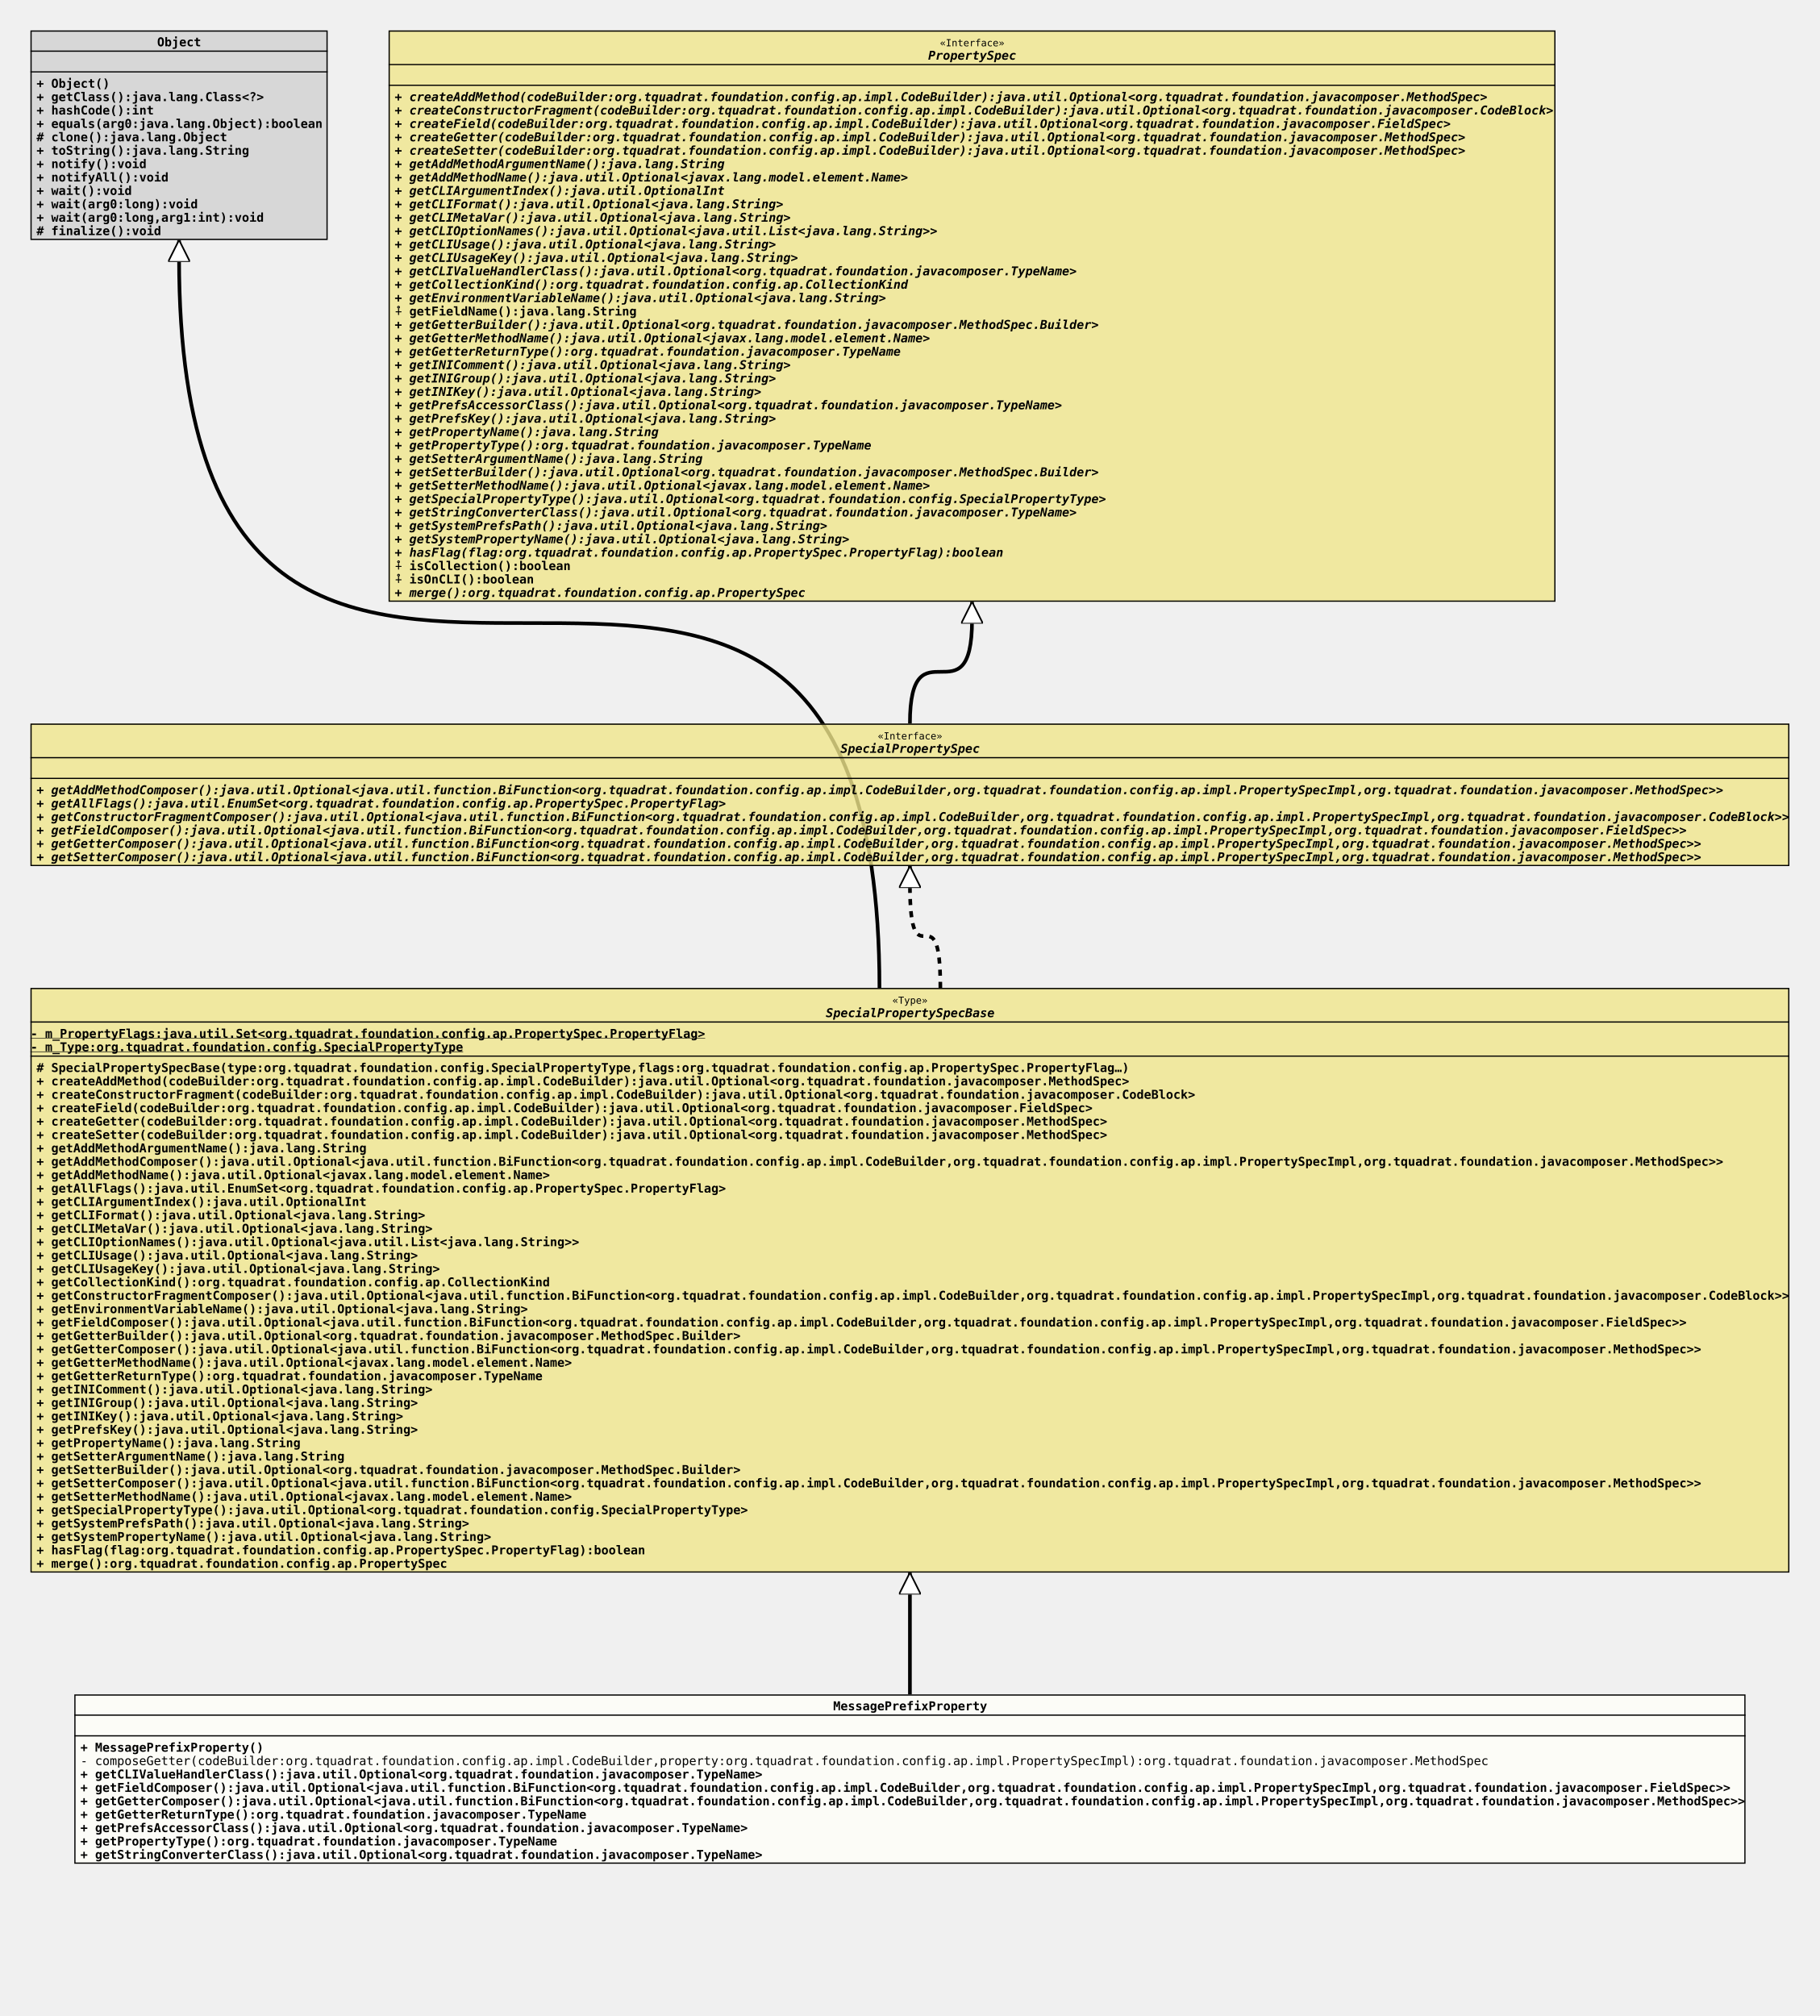
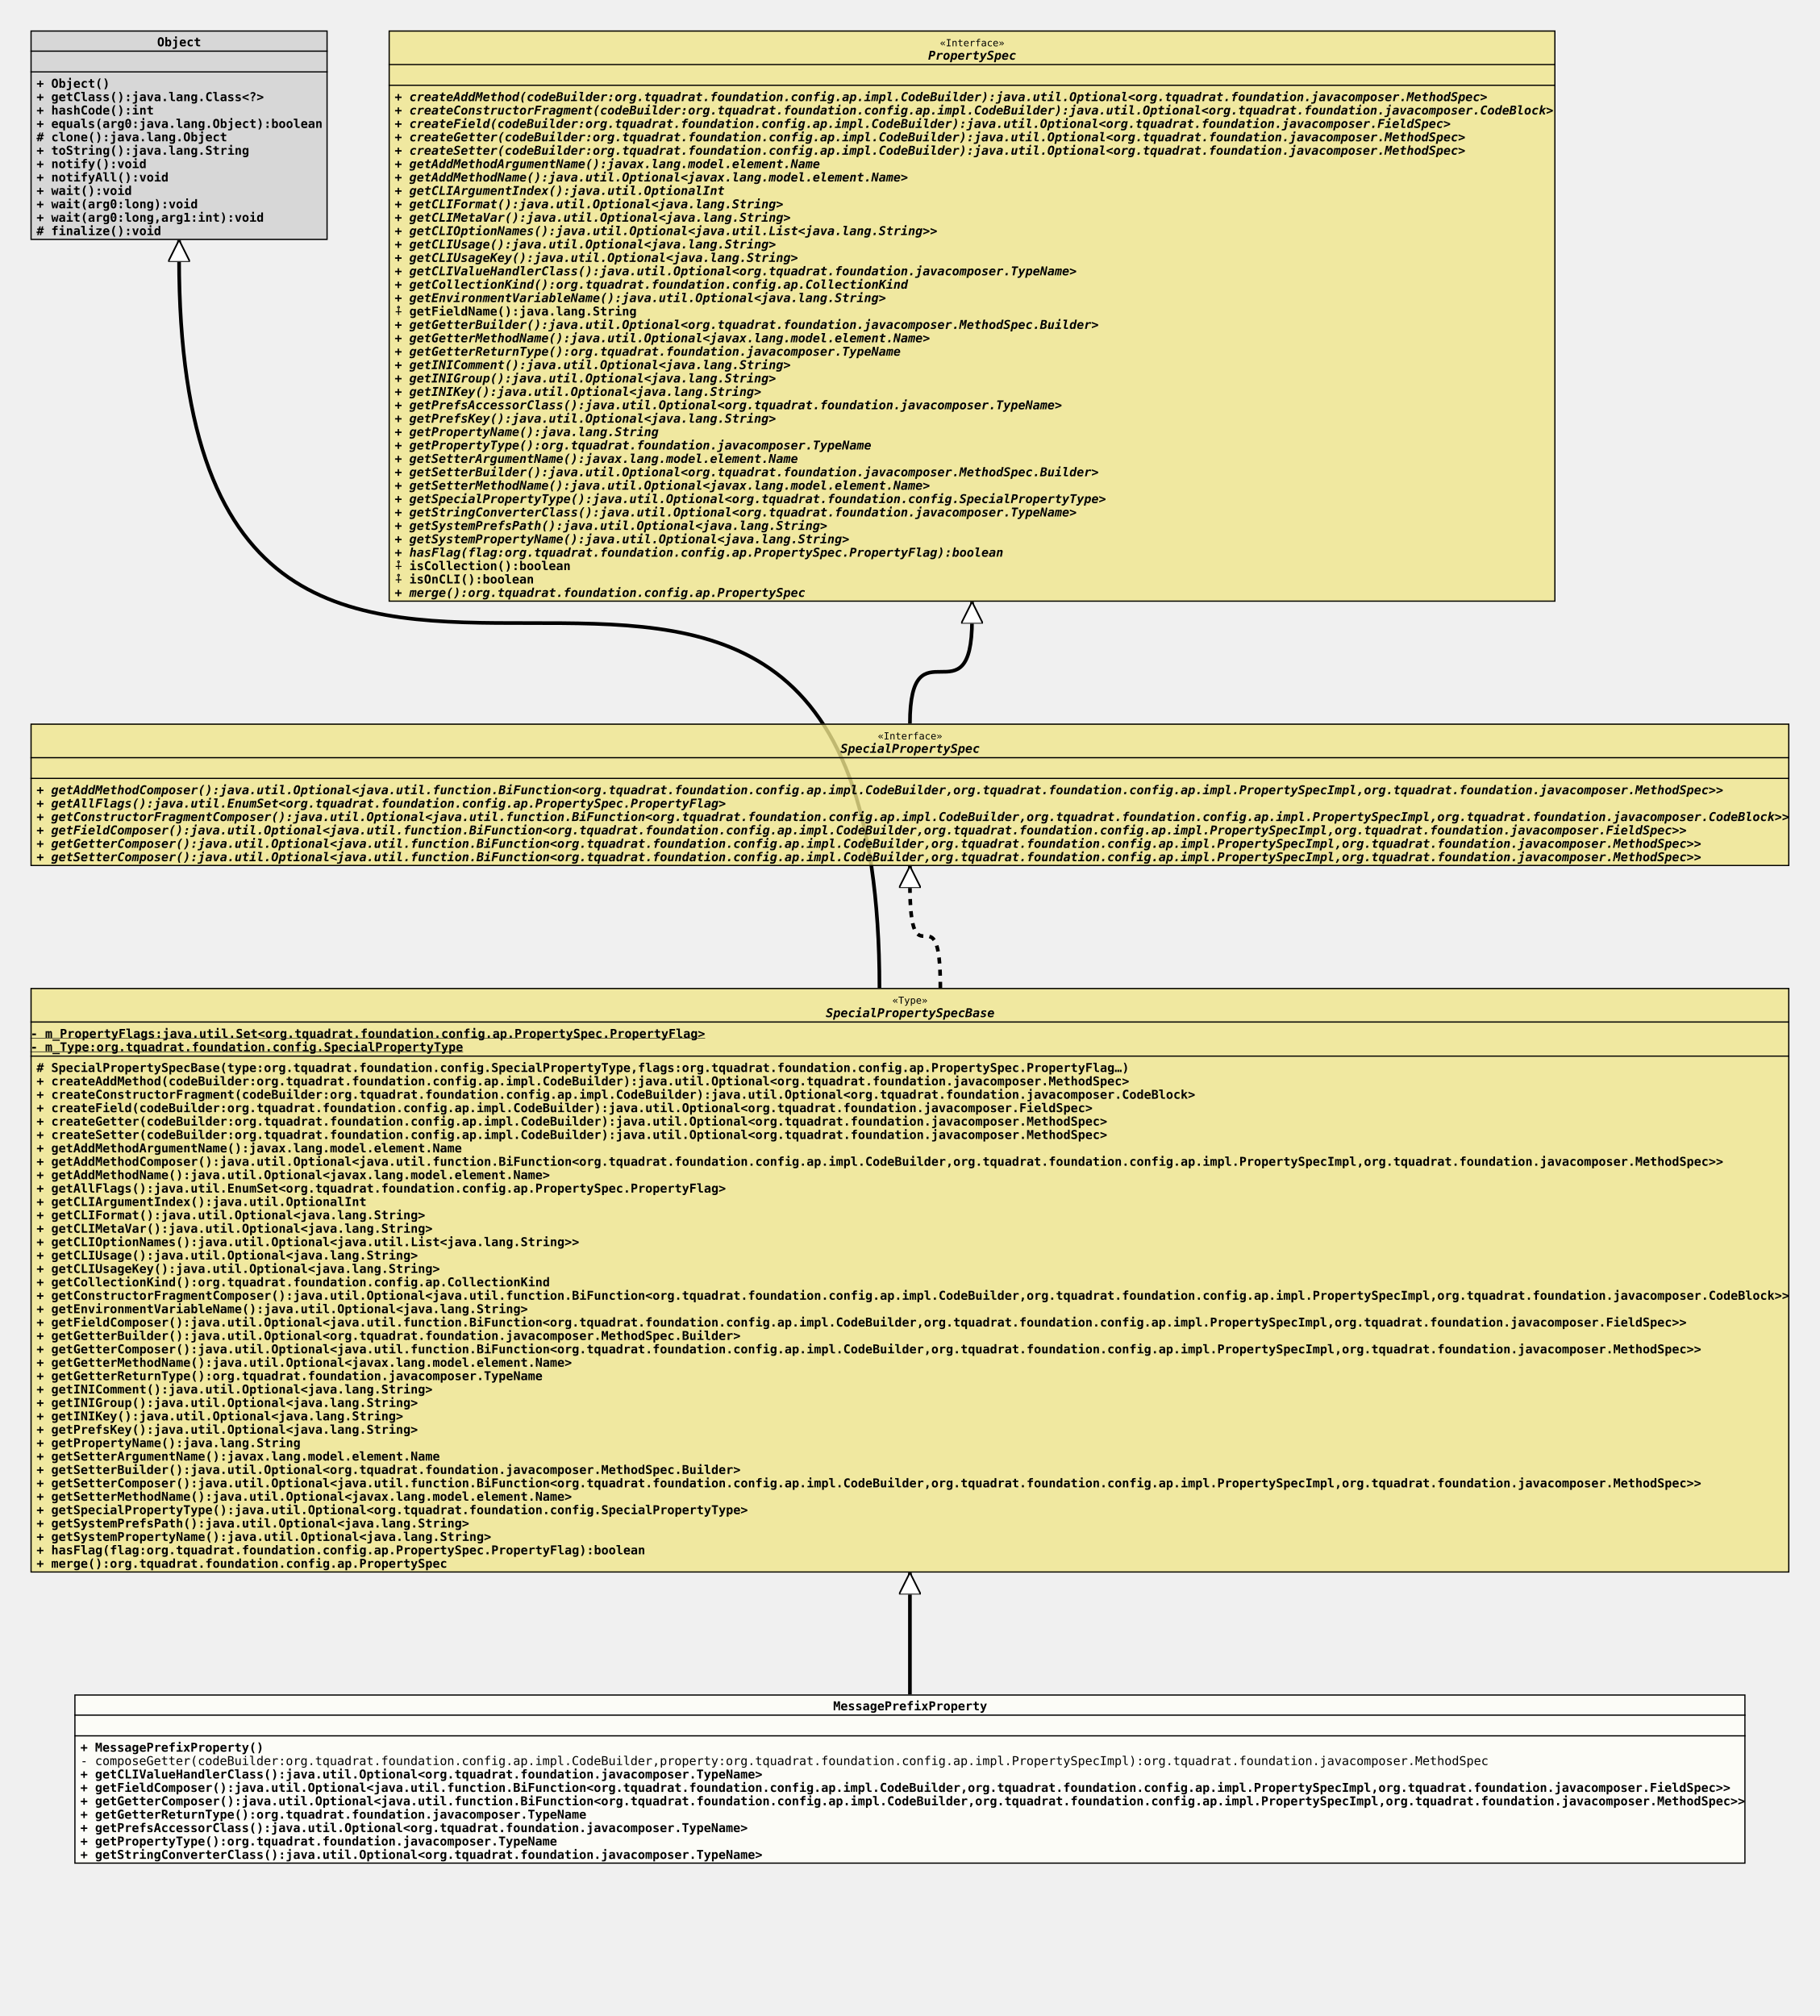
<svg xmlns="http://www.w3.org/2000/svg" xmlns:xlink="http://www.w3.org/1999/xlink" version="1.1" baseProfile="full" width="1494.000" height="1655.000">
  <defs>
    <style>
            line
            {
              stroke: black;
            }
            line.separator
            {
              stroke:       black;
              stroke-width: 1;
            }
            marker
            {
              fill: white;
            }
            path
            {
              fill:   white;
              stroke: black;
            }
            path.implementation
            {
              fill:             none;
              stroke-dasharray: 5,5;
              stroke-width:     3;
            }
            path.inheritance
            {
              fill:         none;
              stroke-width: 3;
            }
            rect
            {
              fill:         none;
              stroke:       black;
              stroke-width: 2;
            }
            rect.externalClass
            {
              fill:         #D0D0D0;
              fill-opacity: 0.8;
            }
            rect.focusClass
            {
              fill:         #FFFFF9;
              fill-opacity: 0.8;
            }
            rect.otherClass
            {
              fill:         #F0E68C;
              fill-opacity: 0.8;
            }
            rect.template
            {
              fill:             #FFFFFF;
              fill-opacity:     1.0;
              stroke-dasharray: 3,3;
            }
            text
            {
              font-family: monospace;
              font-size:   10px;
              font-weight: bold;
            }
            text.abstract
            {
              font-style: italic;
            }
            text.final
            {
              text-decoration: underline;
            }
            text.static
            {
              font-weight: normal;
            }
            text.stereotype
            {
              font-size:   8px;
              font-weight: normal;
            }
            </style>
    <marker id="inheritance" viewBox="0,0,40,40" markerUnits="strokeWidth" refX="40" refY="20" markerWidth="6" markerHeight="6" orient="auto">
      <path d="M40,20 l-40,-20 v40 Z" fill="#ffffff" stroke="#000000" stroke-width="3" />
    </marker>
    <marker id="implementation" viewBox="0,0,40,40" markerUnits="strokeWidth" refX="40" refY="20" markerWidth="6" markerHeight="6" orient="auto">
      <path d="M40,20 l-40,-20 v40 Z" fill="#ffffff" stroke="#000000" stroke-width="3" />
    </marker>
    <clipPath id="ID000001">
      <rect class="focusClass" height="139.000" width="1372.000" x="0.000" y="0.000" />
    </clipPath>
    <symbol id="org.tquadrat.foundation.config.ap.impl.specialprops.MessagePrefixProperty">
      <g>
        <g class="focusClass" clip-path="url(#ID000001)">
          <rect x="0.000" y="0.000" width="1372.000" height="139.000" class="focusClass" />
          <line x1="0.000" y1="17.000" x2="1372.000" y2="17.000" class="separator" />
          <text x="623.000" y="13.000">MessagePrefixProperty</text>
          <line x1="0.000" y1="34.000" x2="1372.000" y2="34.000" class="separator" />
          <text x="5.000" y="30.000" />
          <text x="5.000" y="47.000">+ MessagePrefixProperty()</text>
          <text x="5.000" y="58.000" class="static">- composeGetter(codeBuilder:org.tquadrat.foundation.config.ap.impl.CodeBuilder,property:org.tquadrat.foundation.config.ap.impl.PropertySpecImpl):org.tquadrat.foundation.javacomposer.MethodSpec</text>
          <text x="5.000" y="69.000">+ getCLIValueHandlerClass():java.util.Optional&lt;org.tquadrat.foundation.javacomposer.TypeName&gt;</text>
          <text x="5.000" y="80.000">+ getFieldComposer():java.util.Optional&lt;java.util.function.BiFunction&lt;org.tquadrat.foundation.config.ap.impl.CodeBuilder,org.tquadrat.foundation.config.ap.impl.PropertySpecImpl,org.tquadrat.foundation.javacomposer.FieldSpec&gt;&gt;</text>
          <text x="5.000" y="91.000">+ getGetterComposer():java.util.Optional&lt;java.util.function.BiFunction&lt;org.tquadrat.foundation.config.ap.impl.CodeBuilder,org.tquadrat.foundation.config.ap.impl.PropertySpecImpl,org.tquadrat.foundation.javacomposer.MethodSpec&gt;&gt;</text>
          <text x="5.000" y="102.000">+ getGetterReturnType():org.tquadrat.foundation.javacomposer.TypeName</text>
          <text x="5.000" y="113.000">+ getPrefsAccessorClass():java.util.Optional&lt;org.tquadrat.foundation.javacomposer.TypeName&gt;</text>
          <text x="5.000" y="124.000">+ getPropertyType():org.tquadrat.foundation.javacomposer.TypeName</text>
          <text x="5.000" y="135.000">+ getStringConverterClass():java.util.Optional&lt;org.tquadrat.foundation.javacomposer.TypeName&gt;</text>
        </g>
      </g>
    </symbol>
    <clipPath id="ID000002">
      <rect class="otherClass" height="480.000" width="1444.000" x="0.000" y="0.000" />
    </clipPath>
    <symbol id="org.tquadrat.foundation.config.ap.impl.specialprops.SpecialPropertySpecBase">
      <g>
        <g clip-path="url(#ID000002)">
          <rect x="0.000" y="0.000" width="1444.000" height="480.000" class="otherClass" />
          <line x1="0.000" y1="28.000" x2="1444.000" y2="28.000" class="separator" />
          <text x="707.600" y="13.000" class="stereotype">«Type»</text>
          <text x="653.000" y="24.000" class="abstract">SpecialPropertySpecBase</text>
          <line x1="0.000" y1="56.000" x2="1444.000" y2="56.000" class="separator" />
          <text y="41.000" class="final">- m_PropertyFlags:java.util.Set&lt;org.tquadrat.foundation.config.ap.PropertySpec.PropertyFlag&gt;</text>
          <text y="52.000" class="final">- m_Type:org.tquadrat.foundation.config.SpecialPropertyType</text>
          <text x="5.000" y="69.000"># SpecialPropertySpecBase(type:org.tquadrat.foundation.config.SpecialPropertyType,flags:org.tquadrat.foundation.config.ap.PropertySpec.PropertyFlag…)</text>
          <text x="5.000" y="80.000">+ createAddMethod(codeBuilder:org.tquadrat.foundation.config.ap.impl.CodeBuilder):java.util.Optional&lt;org.tquadrat.foundation.javacomposer.MethodSpec&gt;</text>
          <text x="5.000" y="91.000">+ createConstructorFragment(codeBuilder:org.tquadrat.foundation.config.ap.impl.CodeBuilder):java.util.Optional&lt;org.tquadrat.foundation.javacomposer.CodeBlock&gt;</text>
          <text x="5.000" y="102.000">+ createField(codeBuilder:org.tquadrat.foundation.config.ap.impl.CodeBuilder):java.util.Optional&lt;org.tquadrat.foundation.javacomposer.FieldSpec&gt;</text>
          <text x="5.000" y="113.000">+ createGetter(codeBuilder:org.tquadrat.foundation.config.ap.impl.CodeBuilder):java.util.Optional&lt;org.tquadrat.foundation.javacomposer.MethodSpec&gt;</text>
          <text x="5.000" y="124.000">+ createSetter(codeBuilder:org.tquadrat.foundation.config.ap.impl.CodeBuilder):java.util.Optional&lt;org.tquadrat.foundation.javacomposer.MethodSpec&gt;</text>
-           <text x="5.000" y="135.000">+ getAddMethodArgumentName():java.lang.String</text>
+           <text x="5.000" y="135.000">+ getAddMethodArgumentName():javax.lang.model.element.Name</text>
          <text x="5.000" y="146.000">+ getAddMethodComposer():java.util.Optional&lt;java.util.function.BiFunction&lt;org.tquadrat.foundation.config.ap.impl.CodeBuilder,org.tquadrat.foundation.config.ap.impl.PropertySpecImpl,org.tquadrat.foundation.javacomposer.MethodSpec&gt;&gt;</text>
          <text x="5.000" y="157.000">+ getAddMethodName():java.util.Optional&lt;javax.lang.model.element.Name&gt;</text>
          <text x="5.000" y="168.000">+ getAllFlags():java.util.EnumSet&lt;org.tquadrat.foundation.config.ap.PropertySpec.PropertyFlag&gt;</text>
          <text x="5.000" y="179.000">+ getCLIArgumentIndex():java.util.OptionalInt</text>
          <text x="5.000" y="190.000">+ getCLIFormat():java.util.Optional&lt;java.lang.String&gt;</text>
          <text x="5.000" y="201.000">+ getCLIMetaVar():java.util.Optional&lt;java.lang.String&gt;</text>
          <text x="5.000" y="212.000">+ getCLIOptionNames():java.util.Optional&lt;java.util.List&lt;java.lang.String&gt;&gt;</text>
          <text x="5.000" y="223.000">+ getCLIUsage():java.util.Optional&lt;java.lang.String&gt;</text>
          <text x="5.000" y="234.000">+ getCLIUsageKey():java.util.Optional&lt;java.lang.String&gt;</text>
          <text x="5.000" y="245.000">+ getCollectionKind():org.tquadrat.foundation.config.ap.CollectionKind</text>
          <text x="5.000" y="256.000">+ getConstructorFragmentComposer():java.util.Optional&lt;java.util.function.BiFunction&lt;org.tquadrat.foundation.config.ap.impl.CodeBuilder,org.tquadrat.foundation.config.ap.impl.PropertySpecImpl,org.tquadrat.foundation.javacomposer.CodeBlock&gt;&gt;</text>
          <text x="5.000" y="267.000">+ getEnvironmentVariableName():java.util.Optional&lt;java.lang.String&gt;</text>
          <text x="5.000" y="278.000">+ getFieldComposer():java.util.Optional&lt;java.util.function.BiFunction&lt;org.tquadrat.foundation.config.ap.impl.CodeBuilder,org.tquadrat.foundation.config.ap.impl.PropertySpecImpl,org.tquadrat.foundation.javacomposer.FieldSpec&gt;&gt;</text>
          <text x="5.000" y="289.000">+ getGetterBuilder():java.util.Optional&lt;org.tquadrat.foundation.javacomposer.MethodSpec.Builder&gt;</text>
          <text x="5.000" y="300.000">+ getGetterComposer():java.util.Optional&lt;java.util.function.BiFunction&lt;org.tquadrat.foundation.config.ap.impl.CodeBuilder,org.tquadrat.foundation.config.ap.impl.PropertySpecImpl,org.tquadrat.foundation.javacomposer.MethodSpec&gt;&gt;</text>
          <text x="5.000" y="311.000">+ getGetterMethodName():java.util.Optional&lt;javax.lang.model.element.Name&gt;</text>
          <text x="5.000" y="322.000">+ getGetterReturnType():org.tquadrat.foundation.javacomposer.TypeName</text>
          <text x="5.000" y="333.000">+ getINIComment():java.util.Optional&lt;java.lang.String&gt;</text>
          <text x="5.000" y="344.000">+ getINIGroup():java.util.Optional&lt;java.lang.String&gt;</text>
          <text x="5.000" y="355.000">+ getINIKey():java.util.Optional&lt;java.lang.String&gt;</text>
          <text x="5.000" y="366.000">+ getPrefsKey():java.util.Optional&lt;java.lang.String&gt;</text>
          <text x="5.000" y="377.000">+ getPropertyName():java.lang.String</text>
-           <text x="5.000" y="388.000">+ getSetterArgumentName():java.lang.String</text>
+           <text x="5.000" y="388.000">+ getSetterArgumentName():javax.lang.model.element.Name</text>
          <text x="5.000" y="399.000">+ getSetterBuilder():java.util.Optional&lt;org.tquadrat.foundation.javacomposer.MethodSpec.Builder&gt;</text>
          <text x="5.000" y="410.000">+ getSetterComposer():java.util.Optional&lt;java.util.function.BiFunction&lt;org.tquadrat.foundation.config.ap.impl.CodeBuilder,org.tquadrat.foundation.config.ap.impl.PropertySpecImpl,org.tquadrat.foundation.javacomposer.MethodSpec&gt;&gt;</text>
          <text x="5.000" y="421.000">+ getSetterMethodName():java.util.Optional&lt;javax.lang.model.element.Name&gt;</text>
          <text x="5.000" y="432.000">+ getSpecialPropertyType():java.util.Optional&lt;org.tquadrat.foundation.config.SpecialPropertyType&gt;</text>
          <text x="5.000" y="443.000">+ getSystemPrefsPath():java.util.Optional&lt;java.lang.String&gt;</text>
          <text x="5.000" y="454.000">+ getSystemPropertyName():java.util.Optional&lt;java.lang.String&gt;</text>
          <text x="5.000" y="465.000">+ hasFlag(flag:org.tquadrat.foundation.config.ap.PropertySpec.PropertyFlag):boolean</text>
          <text x="5.000" y="476.000">+ merge():org.tquadrat.foundation.config.ap.PropertySpec</text>
        </g>
      </g>
    </symbol>
    <clipPath id="ID000003">
      <rect class="externalClass" height="172.000" width="244.000" x="0.000" y="0.000" />
    </clipPath>
    <symbol id="java.lang.Object">
      <g>
        <g clip-path="url(#ID000003)">
          <rect x="0.000" y="0.000" width="244.000" height="172.000" class="externalClass" />
          <line x1="0.000" y1="17.000" x2="244.000" y2="17.000" class="separator" />
          <text x="104.000" y="13.000">Object</text>
          <line x1="0.000" y1="34.000" x2="244.000" y2="34.000" class="separator" />
          <text x="5.000" y="30.000" />
          <text x="5.000" y="47.000">+ Object()</text>
          <text x="5.000" y="58.000">+ getClass():java.lang.Class&lt;?&gt;</text>
          <text x="5.000" y="69.000">+ hashCode():int</text>
          <text x="5.000" y="80.000">+ equals(arg0:java.lang.Object):boolean</text>
          <text x="5.000" y="91.000"># clone():java.lang.Object</text>
          <text x="5.000" y="102.000">+ toString():java.lang.String</text>
          <text x="5.000" y="113.000">+ notify():void</text>
          <text x="5.000" y="124.000">+ notifyAll():void</text>
          <text x="5.000" y="135.000">+ wait():void</text>
          <text x="5.000" y="146.000">+ wait(arg0:long):void</text>
          <text x="5.000" y="157.000">+ wait(arg0:long,arg1:int):void</text>
          <text x="5.000" y="168.000"># finalize():void</text>
        </g>
      </g>
    </symbol>
    <clipPath id="ID000004">
      <rect class="otherClass" height="117.000" width="1444.000" x="0.000" y="0.000" />
    </clipPath>
    <symbol id="org.tquadrat.foundation.config.ap.impl.SpecialPropertySpec">
      <g>
        <g clip-path="url(#ID000004)">
          <rect x="0.000" y="0.000" width="1444.000" height="117.000" class="otherClass" />
          <line x1="0.000" y1="28.000" x2="1444.000" y2="28.000" class="separator" />
          <text x="695.600" y="13.000" class="stereotype">«Interface»</text>
          <text x="665.000" y="24.000" class="abstract">SpecialPropertySpec</text>
          <line x1="0.000" y1="45.000" x2="1444.000" y2="45.000" class="separator" />
          <text x="5.000" y="41.000" />
          <text x="5.000" y="58.000" class="abstract">+ getAddMethodComposer():java.util.Optional&lt;java.util.function.BiFunction&lt;org.tquadrat.foundation.config.ap.impl.CodeBuilder,org.tquadrat.foundation.config.ap.impl.PropertySpecImpl,org.tquadrat.foundation.javacomposer.MethodSpec&gt;&gt;</text>
          <text x="5.000" y="69.000" class="abstract">+ getAllFlags():java.util.EnumSet&lt;org.tquadrat.foundation.config.ap.PropertySpec.PropertyFlag&gt;</text>
          <text x="5.000" y="80.000" class="abstract">+ getConstructorFragmentComposer():java.util.Optional&lt;java.util.function.BiFunction&lt;org.tquadrat.foundation.config.ap.impl.CodeBuilder,org.tquadrat.foundation.config.ap.impl.PropertySpecImpl,org.tquadrat.foundation.javacomposer.CodeBlock&gt;&gt;</text>
          <text x="5.000" y="91.000" class="abstract">+ getFieldComposer():java.util.Optional&lt;java.util.function.BiFunction&lt;org.tquadrat.foundation.config.ap.impl.CodeBuilder,org.tquadrat.foundation.config.ap.impl.PropertySpecImpl,org.tquadrat.foundation.javacomposer.FieldSpec&gt;&gt;</text>
          <text x="5.000" y="102.000" class="abstract">+ getGetterComposer():java.util.Optional&lt;java.util.function.BiFunction&lt;org.tquadrat.foundation.config.ap.impl.CodeBuilder,org.tquadrat.foundation.config.ap.impl.PropertySpecImpl,org.tquadrat.foundation.javacomposer.MethodSpec&gt;&gt;</text>
          <text x="5.000" y="113.000" class="abstract">+ getSetterComposer():java.util.Optional&lt;java.util.function.BiFunction&lt;org.tquadrat.foundation.config.ap.impl.CodeBuilder,org.tquadrat.foundation.config.ap.impl.PropertySpecImpl,org.tquadrat.foundation.javacomposer.MethodSpec&gt;&gt;</text>
        </g>
      </g>
    </symbol>
    <clipPath id="ID000005">
      <rect class="otherClass" height="469.000" width="958.000" x="0.000" y="0.000" />
    </clipPath>
    <symbol id="org.tquadrat.foundation.config.ap.PropertySpec">
      <g>
        <g clip-path="url(#ID000005)">
          <rect x="0.000" y="0.000" width="958.000" height="469.000" class="otherClass" />
          <line x1="0.000" y1="28.000" x2="958.000" y2="28.000" class="separator" />
          <text x="452.600" y="13.000" class="stereotype">«Interface»</text>
          <text x="443.000" y="24.000" class="abstract">PropertySpec</text>
          <line x1="0.000" y1="45.000" x2="958.000" y2="45.000" class="separator" />
          <text x="5.000" y="41.000" />
          <text x="5.000" y="58.000" class="abstract">+ createAddMethod(codeBuilder:org.tquadrat.foundation.config.ap.impl.CodeBuilder):java.util.Optional&lt;org.tquadrat.foundation.javacomposer.MethodSpec&gt;</text>
          <text x="5.000" y="69.000" class="abstract">+ createConstructorFragment(codeBuilder:org.tquadrat.foundation.config.ap.impl.CodeBuilder):java.util.Optional&lt;org.tquadrat.foundation.javacomposer.CodeBlock&gt;</text>
          <text x="5.000" y="80.000" class="abstract">+ createField(codeBuilder:org.tquadrat.foundation.config.ap.impl.CodeBuilder):java.util.Optional&lt;org.tquadrat.foundation.javacomposer.FieldSpec&gt;</text>
          <text x="5.000" y="91.000" class="abstract">+ createGetter(codeBuilder:org.tquadrat.foundation.config.ap.impl.CodeBuilder):java.util.Optional&lt;org.tquadrat.foundation.javacomposer.MethodSpec&gt;</text>
          <text x="5.000" y="102.000" class="abstract">+ createSetter(codeBuilder:org.tquadrat.foundation.config.ap.impl.CodeBuilder):java.util.Optional&lt;org.tquadrat.foundation.javacomposer.MethodSpec&gt;</text>
-           <text x="5.000" y="113.000" class="abstract">+ getAddMethodArgumentName():java.lang.String</text>
+           <text x="5.000" y="113.000" class="abstract">+ getAddMethodArgumentName():javax.lang.model.element.Name</text>
          <text x="5.000" y="124.000" class="abstract">+ getAddMethodName():java.util.Optional&lt;javax.lang.model.element.Name&gt;</text>
          <text x="5.000" y="135.000" class="abstract">+ getCLIArgumentIndex():java.util.OptionalInt</text>
          <text x="5.000" y="146.000" class="abstract">+ getCLIFormat():java.util.Optional&lt;java.lang.String&gt;</text>
          <text x="5.000" y="157.000" class="abstract">+ getCLIMetaVar():java.util.Optional&lt;java.lang.String&gt;</text>
          <text x="5.000" y="168.000" class="abstract">+ getCLIOptionNames():java.util.Optional&lt;java.util.List&lt;java.lang.String&gt;&gt;</text>
          <text x="5.000" y="179.000" class="abstract">+ getCLIUsage():java.util.Optional&lt;java.lang.String&gt;</text>
          <text x="5.000" y="190.000" class="abstract">+ getCLIUsageKey():java.util.Optional&lt;java.lang.String&gt;</text>
          <text x="5.000" y="201.000" class="abstract">+ getCLIValueHandlerClass():java.util.Optional&lt;org.tquadrat.foundation.javacomposer.TypeName&gt;</text>
          <text x="5.000" y="212.000" class="abstract">+ getCollectionKind():org.tquadrat.foundation.config.ap.CollectionKind</text>
          <text x="5.000" y="223.000" class="abstract">+ getEnvironmentVariableName():java.util.Optional&lt;java.lang.String&gt;</text>
          <text x="5.000" y="234.000">⨢ getFieldName():java.lang.String</text>
          <text x="5.000" y="245.000" class="abstract">+ getGetterBuilder():java.util.Optional&lt;org.tquadrat.foundation.javacomposer.MethodSpec.Builder&gt;</text>
          <text x="5.000" y="256.000" class="abstract">+ getGetterMethodName():java.util.Optional&lt;javax.lang.model.element.Name&gt;</text>
          <text x="5.000" y="267.000" class="abstract">+ getGetterReturnType():org.tquadrat.foundation.javacomposer.TypeName</text>
          <text x="5.000" y="278.000" class="abstract">+ getINIComment():java.util.Optional&lt;java.lang.String&gt;</text>
          <text x="5.000" y="289.000" class="abstract">+ getINIGroup():java.util.Optional&lt;java.lang.String&gt;</text>
          <text x="5.000" y="300.000" class="abstract">+ getINIKey():java.util.Optional&lt;java.lang.String&gt;</text>
          <text x="5.000" y="311.000" class="abstract">+ getPrefsAccessorClass():java.util.Optional&lt;org.tquadrat.foundation.javacomposer.TypeName&gt;</text>
          <text x="5.000" y="322.000" class="abstract">+ getPrefsKey():java.util.Optional&lt;java.lang.String&gt;</text>
          <text x="5.000" y="333.000" class="abstract">+ getPropertyName():java.lang.String</text>
          <text x="5.000" y="344.000" class="abstract">+ getPropertyType():org.tquadrat.foundation.javacomposer.TypeName</text>
-           <text x="5.000" y="355.000" class="abstract">+ getSetterArgumentName():java.lang.String</text>
+           <text x="5.000" y="355.000" class="abstract">+ getSetterArgumentName():javax.lang.model.element.Name</text>
          <text x="5.000" y="366.000" class="abstract">+ getSetterBuilder():java.util.Optional&lt;org.tquadrat.foundation.javacomposer.MethodSpec.Builder&gt;</text>
          <text x="5.000" y="377.000" class="abstract">+ getSetterMethodName():java.util.Optional&lt;javax.lang.model.element.Name&gt;</text>
          <text x="5.000" y="388.000" class="abstract">+ getSpecialPropertyType():java.util.Optional&lt;org.tquadrat.foundation.config.SpecialPropertyType&gt;</text>
          <text x="5.000" y="399.000" class="abstract">+ getStringConverterClass():java.util.Optional&lt;org.tquadrat.foundation.javacomposer.TypeName&gt;</text>
          <text x="5.000" y="410.000" class="abstract">+ getSystemPrefsPath():java.util.Optional&lt;java.lang.String&gt;</text>
          <text x="5.000" y="421.000" class="abstract">+ getSystemPropertyName():java.util.Optional&lt;java.lang.String&gt;</text>
          <text x="5.000" y="432.000" class="abstract">+ hasFlag(flag:org.tquadrat.foundation.config.ap.PropertySpec.PropertyFlag):boolean</text>
          <text x="5.000" y="443.000">⨢ isCollection():boolean</text>
          <text x="5.000" y="454.000">⨢ isOnCLI():boolean</text>
          <text x="5.000" y="465.000" class="abstract">+ merge():org.tquadrat.foundation.config.ap.PropertySpec</text>
        </g>
      </g>
    </symbol>
  </defs>
  <path class="inheritance" d="M747.000,1391.000 L747.000,1291.000" marker-end="url(#inheritance)" />
  <path class="inheritance" d="M722.000,811.000 c0.000,-599.000,-575.000,0.000,-575.000,-599.000 v-15" marker-end="url(#inheritance)" />
  <path class="implementation" d="M772.000,811.000 c0.000,-85.000,-25.000,0.000,-25.000,-85.000 v-15" marker-end="url(#implementation)" />
  <path class="inheritance" d="M747.000,594.000 c0.000,-85.000,51.000,0.000,51.000,-85.000 v-15" marker-end="url(#inheritance)" />
  <use x="25.000" y="25.000" xlink:href="#java.lang.Object" />
  <use x="319.000" y="25.000" xlink:href="#org.tquadrat.foundation.config.ap.PropertySpec" />
  <use x="25.000" y="594.000" xlink:href="#org.tquadrat.foundation.config.ap.impl.SpecialPropertySpec" />
  <use x="25.000" y="811.000" xlink:href="#org.tquadrat.foundation.config.ap.impl.specialprops.SpecialPropertySpecBase" />
  <use x="61.000" y="1391.000" xlink:href="#org.tquadrat.foundation.config.ap.impl.specialprops.MessagePrefixProperty" />
</svg>
